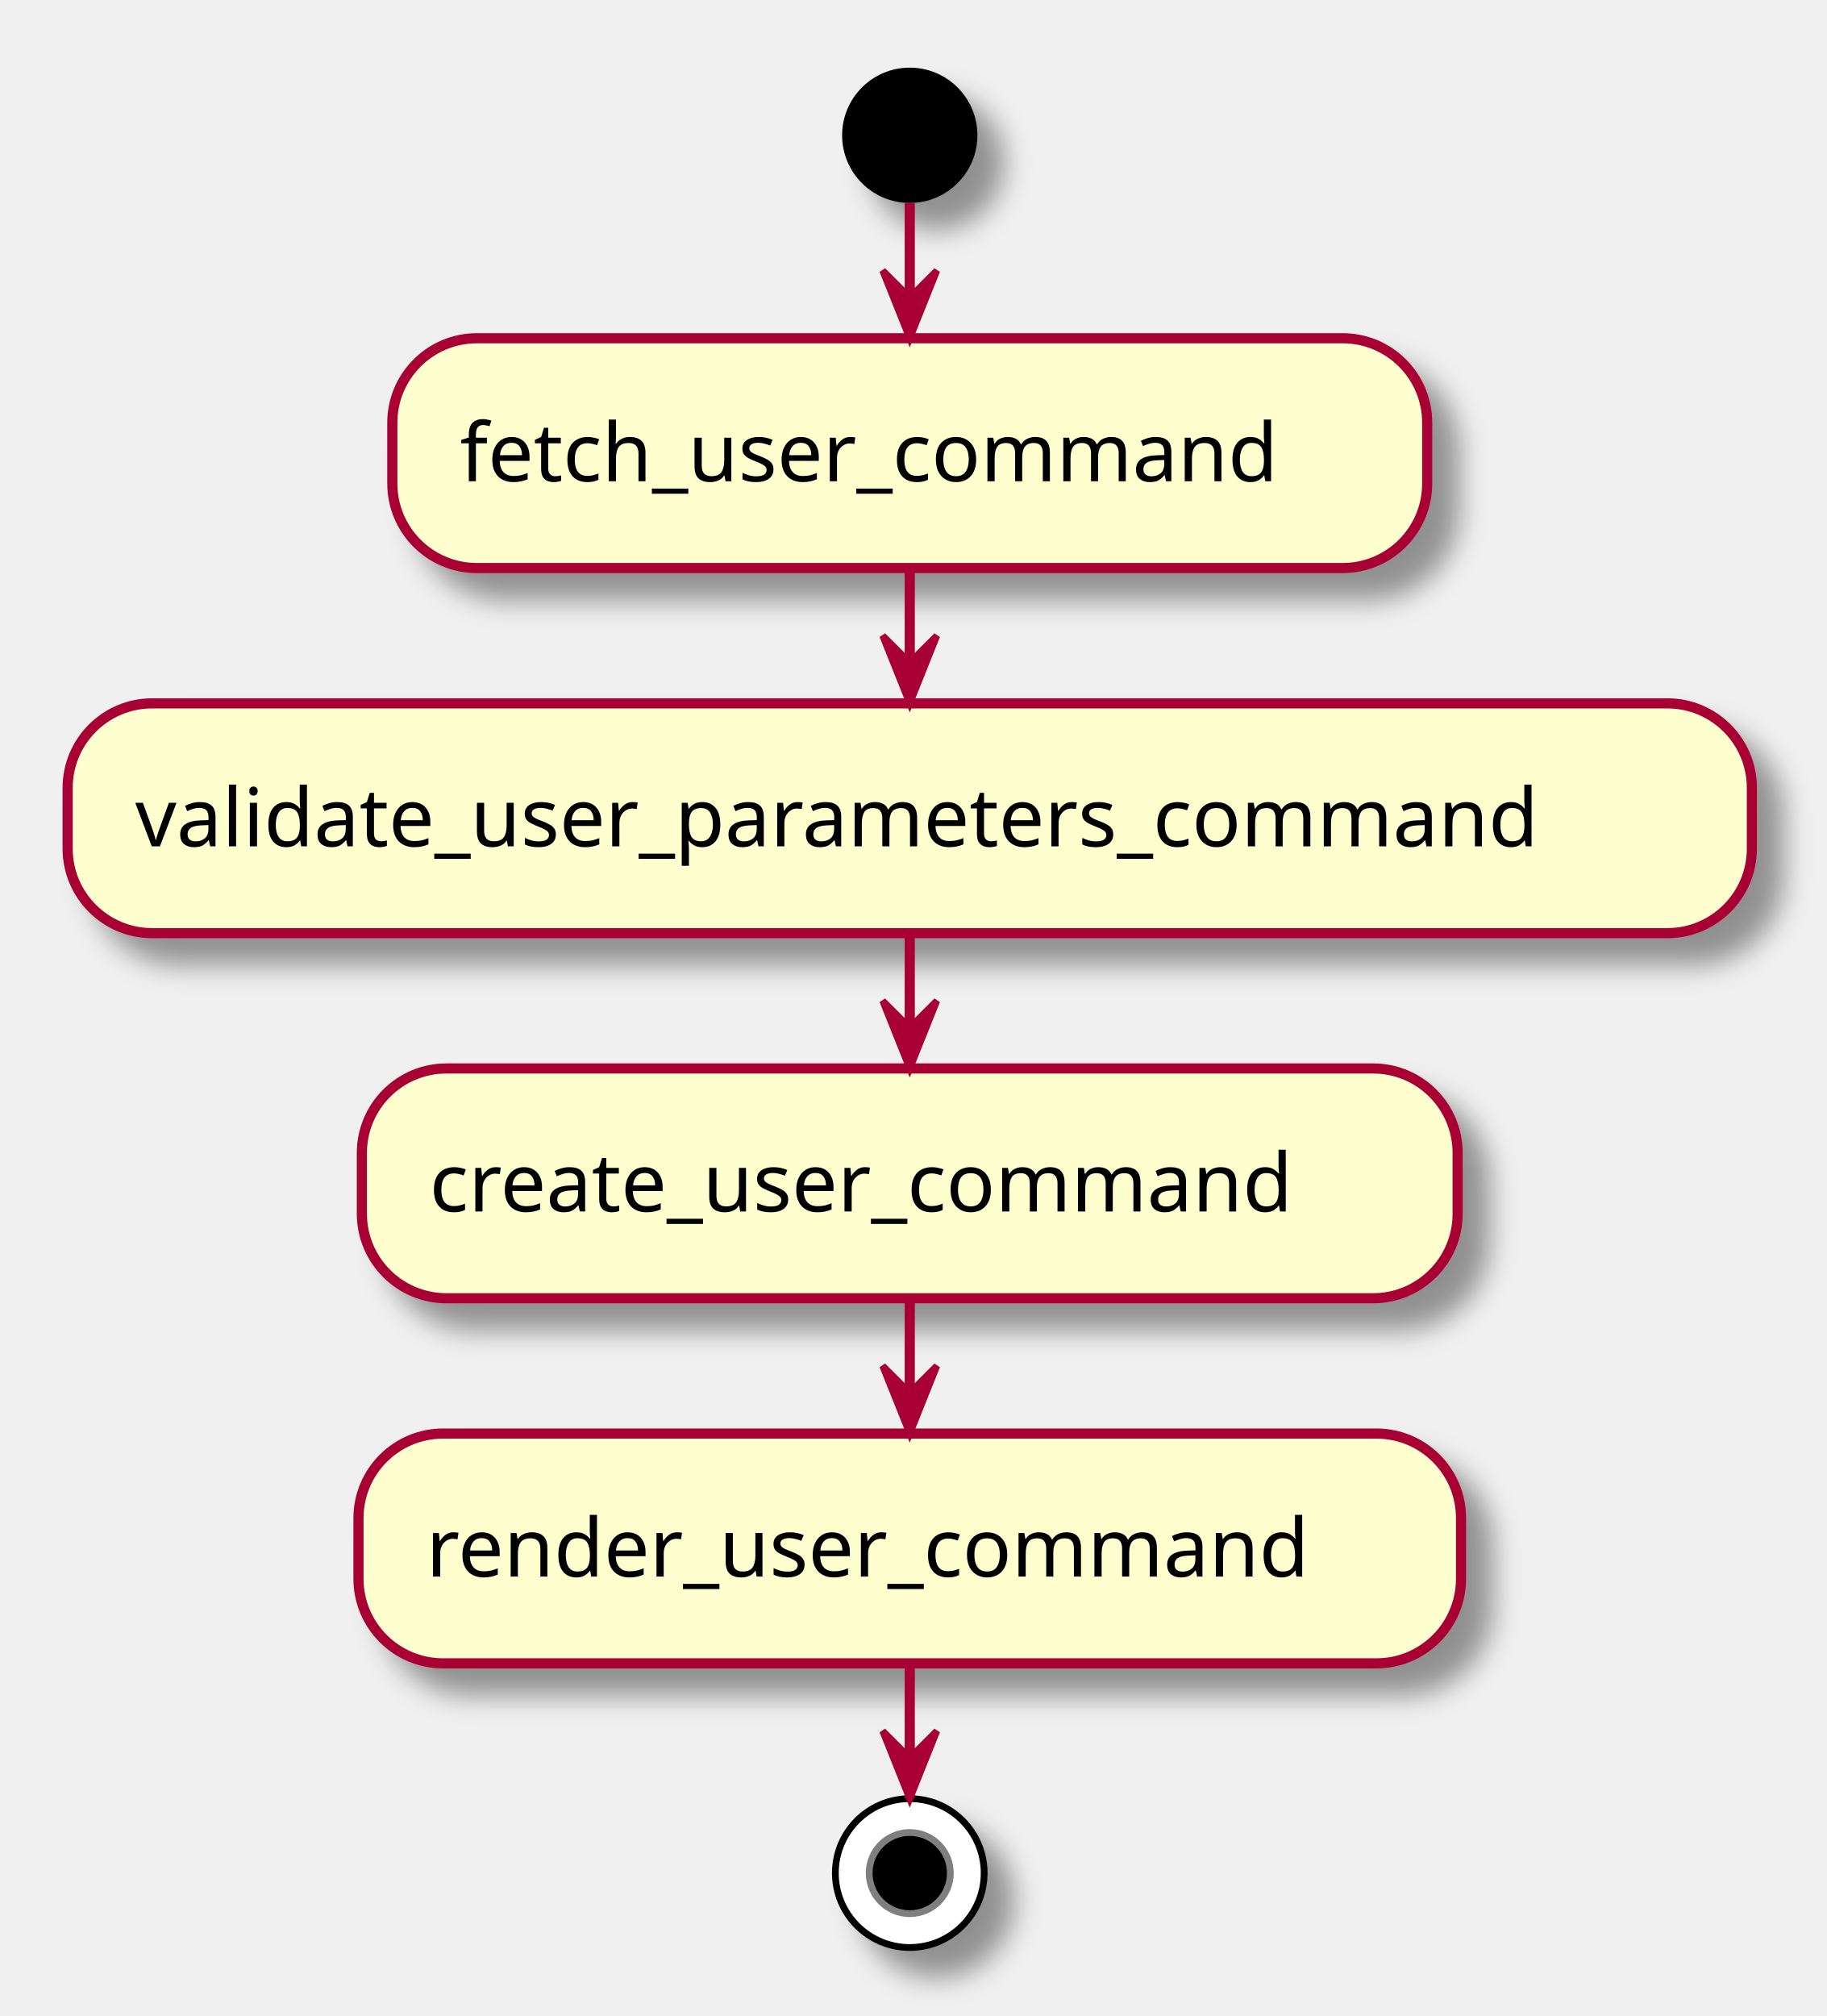
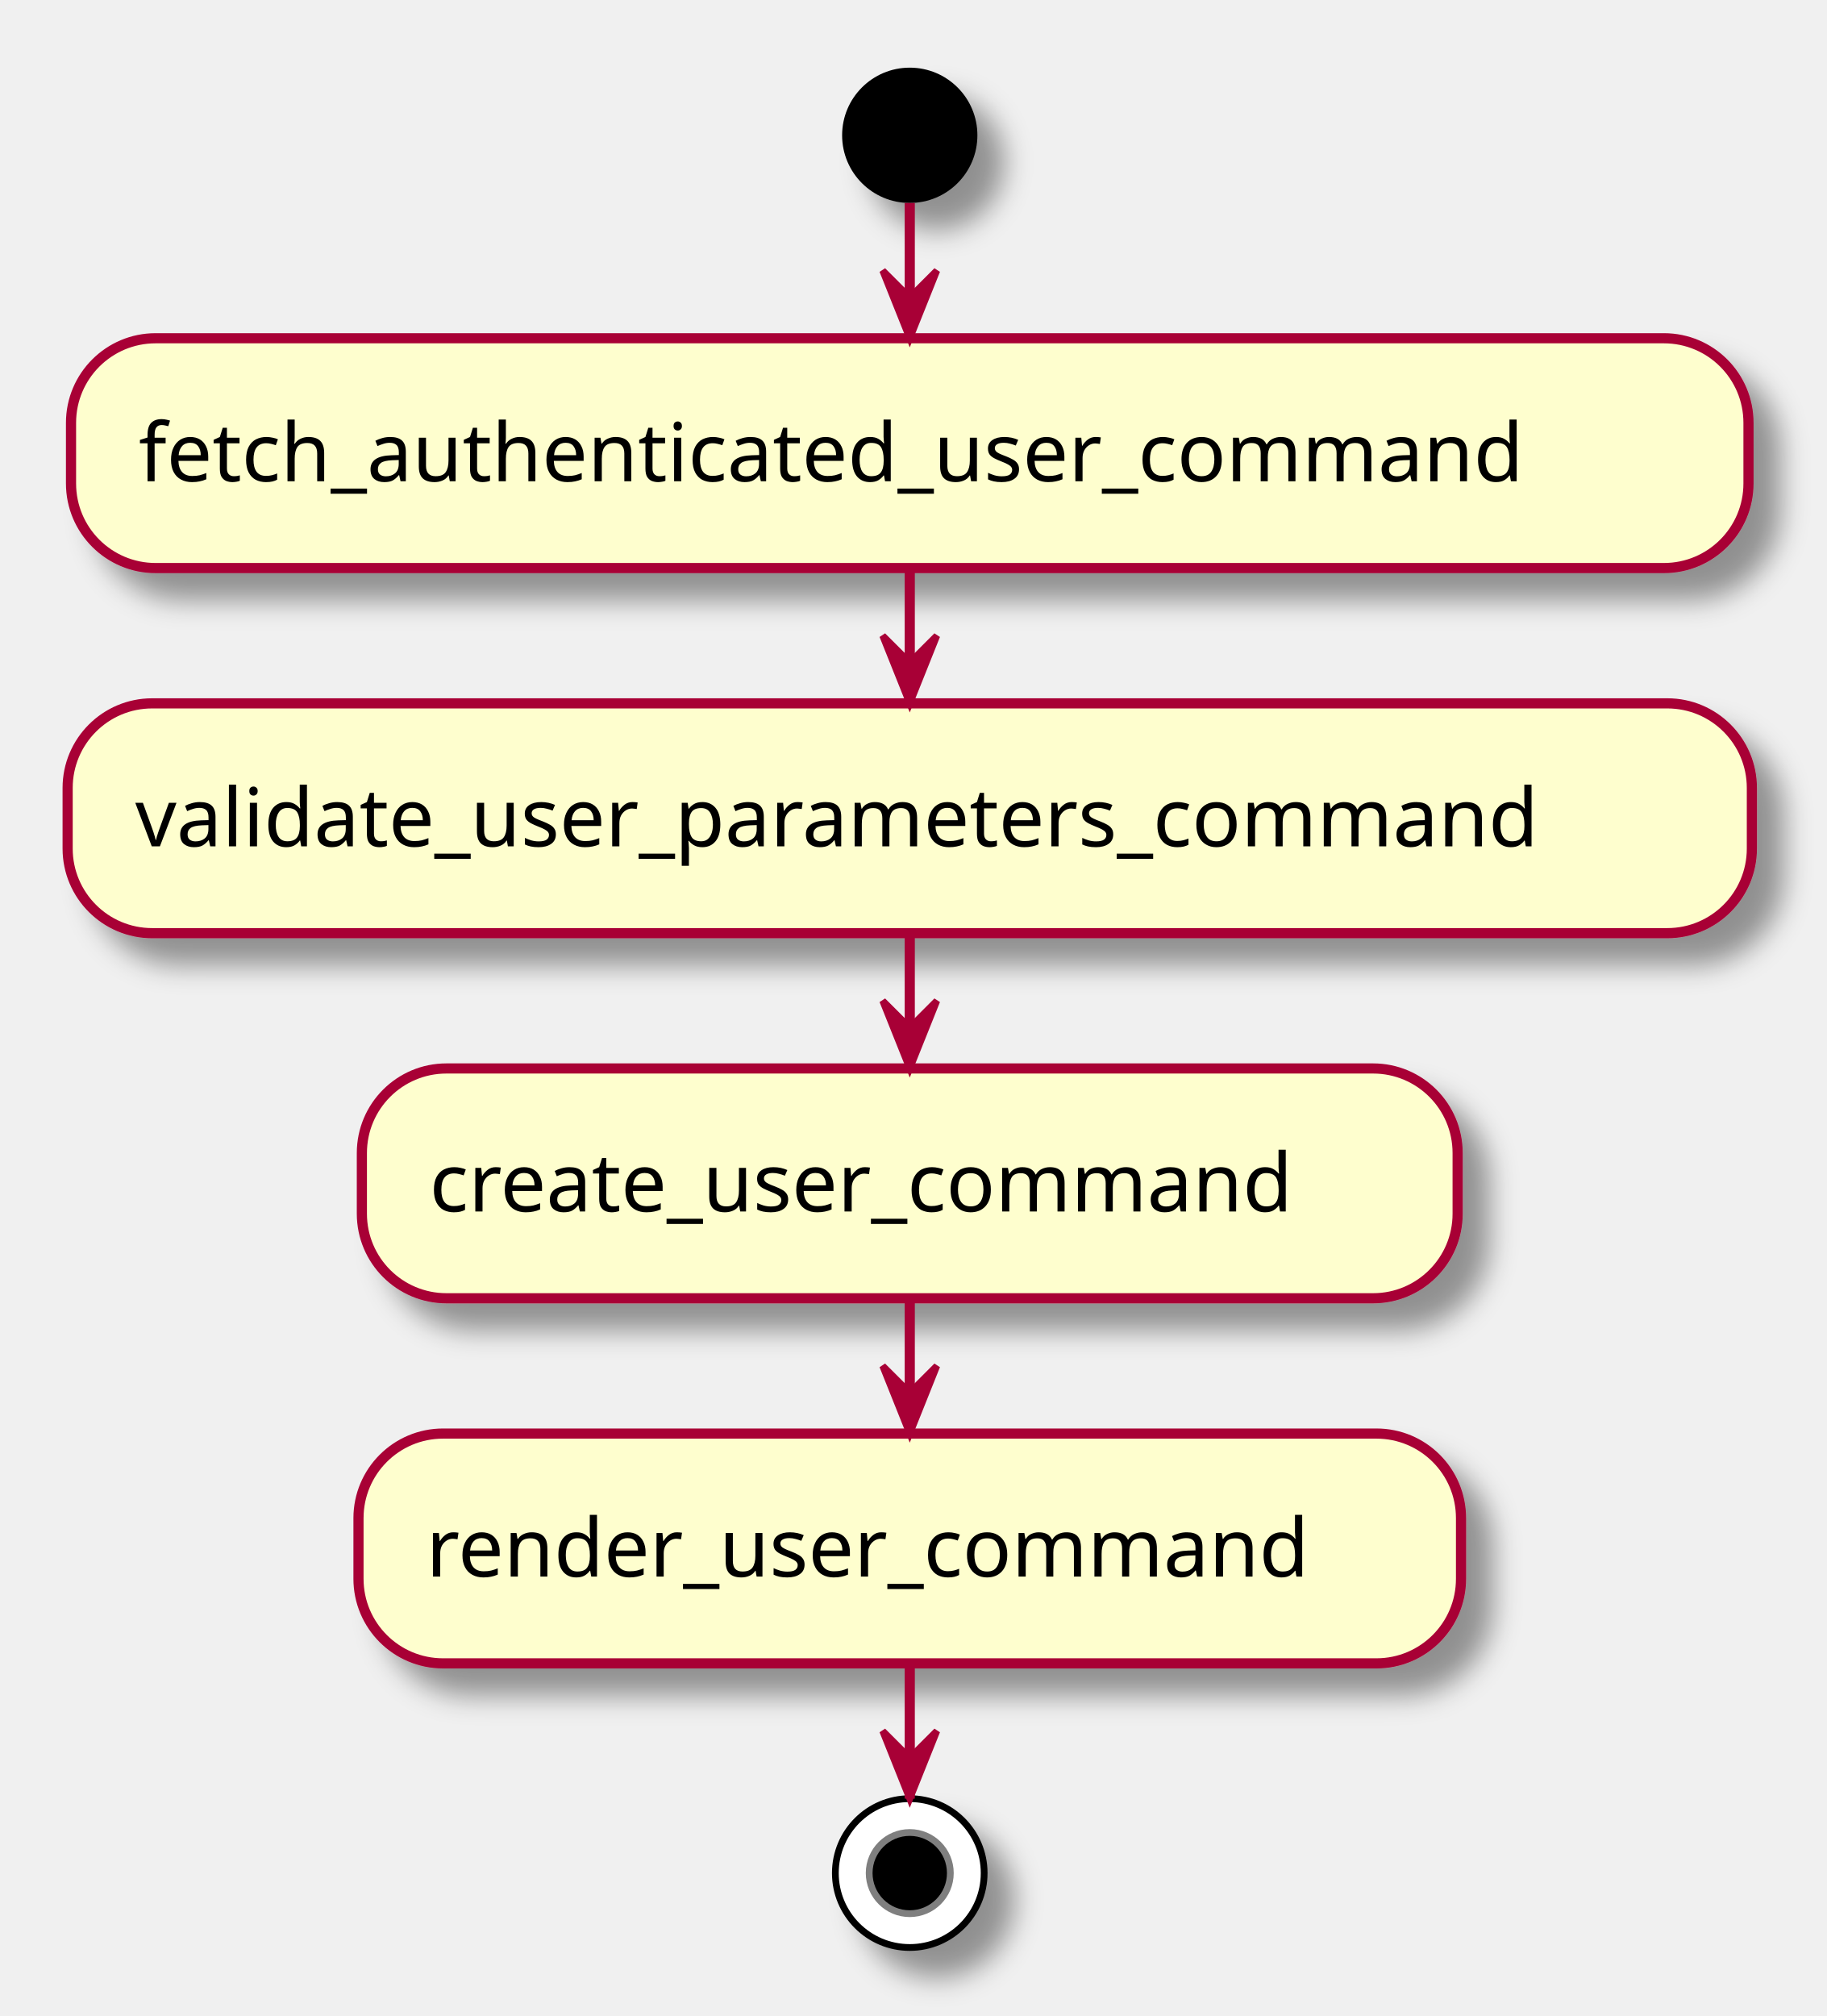
<svg xmlns="http://www.w3.org/2000/svg" contentScriptType="application/ecmascript" contentStyleType="text/css" height="298px" preserveAspectRatio="none" style="width:270px;height:298px;" version="1.1" viewBox="0 0 270 298" width="270px" zoomAndPan="magnify">
  <defs>
-     <filter height="300%" id="fozblqcnz04y1" width="300%" x="-1" y="-1">
+     <filter height="300%" id="f13e9jo87e3t7d" width="300%" x="-1" y="-1">
      <feGaussianBlur result="blurOut" stdDeviation="2.0" />
      <feColorMatrix in="blurOut" result="blurOut2" type="matrix" values="0 0 0 0 0 0 0 0 0 0 0 0 0 0 0 0 0 0 .4 0" />
      <feOffset dx="4.0" dy="4.0" in="blurOut2" result="blurOut3" />
      <feBlend in="SourceGraphic" in2="blurOut3" mode="normal" />
    </filter>
  </defs>
  <g>
-     <ellipse cx="134.5" cy="20" fill="#000000" filter="url(#fozblqcnz04y1)" rx="10" ry="10" style="stroke: none; stroke-width: 1.0;" />
-     <rect fill="#FEFECE" filter="url(#fozblqcnz04y1)" height="33.969" rx="12.5" ry="12.5" style="stroke: #A80036; stroke-width: 1.5;" width="153" x="58" y="50" />
-     <text fill="#000000" font-family="sans-serif" font-size="12" lengthAdjust="spacingAndGlyphs" textLength="133" x="68" y="71.139">fetch_user_command</text>
-     <rect fill="#FEFECE" filter="url(#fozblqcnz04y1)" height="33.969" rx="12.5" ry="12.5" style="stroke: #A80036; stroke-width: 1.5;" width="249" x="10" y="103.969" />
+     <ellipse cx="134.5" cy="20" fill="#000000" filter="url(#f13e9jo87e3t7d)" rx="10" ry="10" style="stroke: none; stroke-width: 1.0;" />
+     <rect fill="#FEFECE" filter="url(#f13e9jo87e3t7d)" height="33.969" rx="12.5" ry="12.5" style="stroke: #A80036; stroke-width: 1.5;" width="248" x="10.5" y="50" />
+     <text fill="#000000" font-family="sans-serif" font-size="12" lengthAdjust="spacingAndGlyphs" textLength="228" x="20.5" y="71.139">fetch_authenticated_user_command</text>
+     <rect fill="#FEFECE" filter="url(#f13e9jo87e3t7d)" height="33.969" rx="12.5" ry="12.5" style="stroke: #A80036; stroke-width: 1.5;" width="249" x="10" y="103.969" />
    <text fill="#000000" font-family="sans-serif" font-size="12" lengthAdjust="spacingAndGlyphs" textLength="229" x="20" y="125.107">validate_user_parameters_command</text>
-     <rect fill="#FEFECE" filter="url(#fozblqcnz04y1)" height="33.969" rx="12.5" ry="12.5" style="stroke: #A80036; stroke-width: 1.5;" width="162" x="53.5" y="157.938" />
+     <rect fill="#FEFECE" filter="url(#f13e9jo87e3t7d)" height="33.969" rx="12.5" ry="12.5" style="stroke: #A80036; stroke-width: 1.5;" width="162" x="53.5" y="157.938" />
    <text fill="#000000" font-family="sans-serif" font-size="12" lengthAdjust="spacingAndGlyphs" textLength="142" x="63.5" y="179.076">create_user_command</text>
-     <rect fill="#FEFECE" filter="url(#fozblqcnz04y1)" height="33.969" rx="12.5" ry="12.5" style="stroke: #A80036; stroke-width: 1.5;" width="163" x="53" y="211.906" />
+     <rect fill="#FEFECE" filter="url(#f13e9jo87e3t7d)" height="33.969" rx="12.5" ry="12.5" style="stroke: #A80036; stroke-width: 1.5;" width="163" x="53" y="211.906" />
    <text fill="#000000" font-family="sans-serif" font-size="12" lengthAdjust="spacingAndGlyphs" textLength="143" x="63" y="233.045">render_user_command</text>
-     <ellipse cx="134.5" cy="276.875" fill="#FFFFFF" filter="url(#fozblqcnz04y1)" rx="11" ry="11" style="stroke: #000000; stroke-width: 1.0;" />
+     <ellipse cx="134.5" cy="276.875" fill="#FFFFFF" filter="url(#f13e9jo87e3t7d)" rx="11" ry="11" style="stroke: #000000; stroke-width: 1.0;" />
    <ellipse cx="134.5" cy="276.875" fill="#000000" rx="6" ry="6" style="stroke: #7F7F7F; stroke-width: 1.0;" />
    <line style="stroke: #A80036; stroke-width: 1.5;" x1="134.5" x2="134.5" y1="30" y2="50" />
    <polygon fill="#A80036" points="130.5,40,134.5,50,138.5,40,134.5,44" style="stroke: #A80036; stroke-width: 1.0;" />
    <line style="stroke: #A80036; stroke-width: 1.5;" x1="134.5" x2="134.5" y1="83.969" y2="103.969" />
    <polygon fill="#A80036" points="130.5,93.969,134.5,103.969,138.5,93.969,134.5,97.969" style="stroke: #A80036; stroke-width: 1.0;" />
    <line style="stroke: #A80036; stroke-width: 1.5;" x1="134.5" x2="134.5" y1="137.938" y2="157.938" />
    <polygon fill="#A80036" points="130.5,147.938,134.5,157.938,138.5,147.938,134.5,151.938" style="stroke: #A80036; stroke-width: 1.0;" />
    <line style="stroke: #A80036; stroke-width: 1.5;" x1="134.5" x2="134.5" y1="191.906" y2="211.906" />
    <polygon fill="#A80036" points="130.5,201.906,134.5,211.906,138.5,201.906,134.5,205.906" style="stroke: #A80036; stroke-width: 1.0;" />
    <line style="stroke: #A80036; stroke-width: 1.5;" x1="134.5" x2="134.5" y1="245.875" y2="265.875" />
    <polygon fill="#A80036" points="130.5,255.875,134.5,265.875,138.5,255.875,134.5,259.875" style="stroke: #A80036; stroke-width: 1.0;" />
  </g>
</svg>
